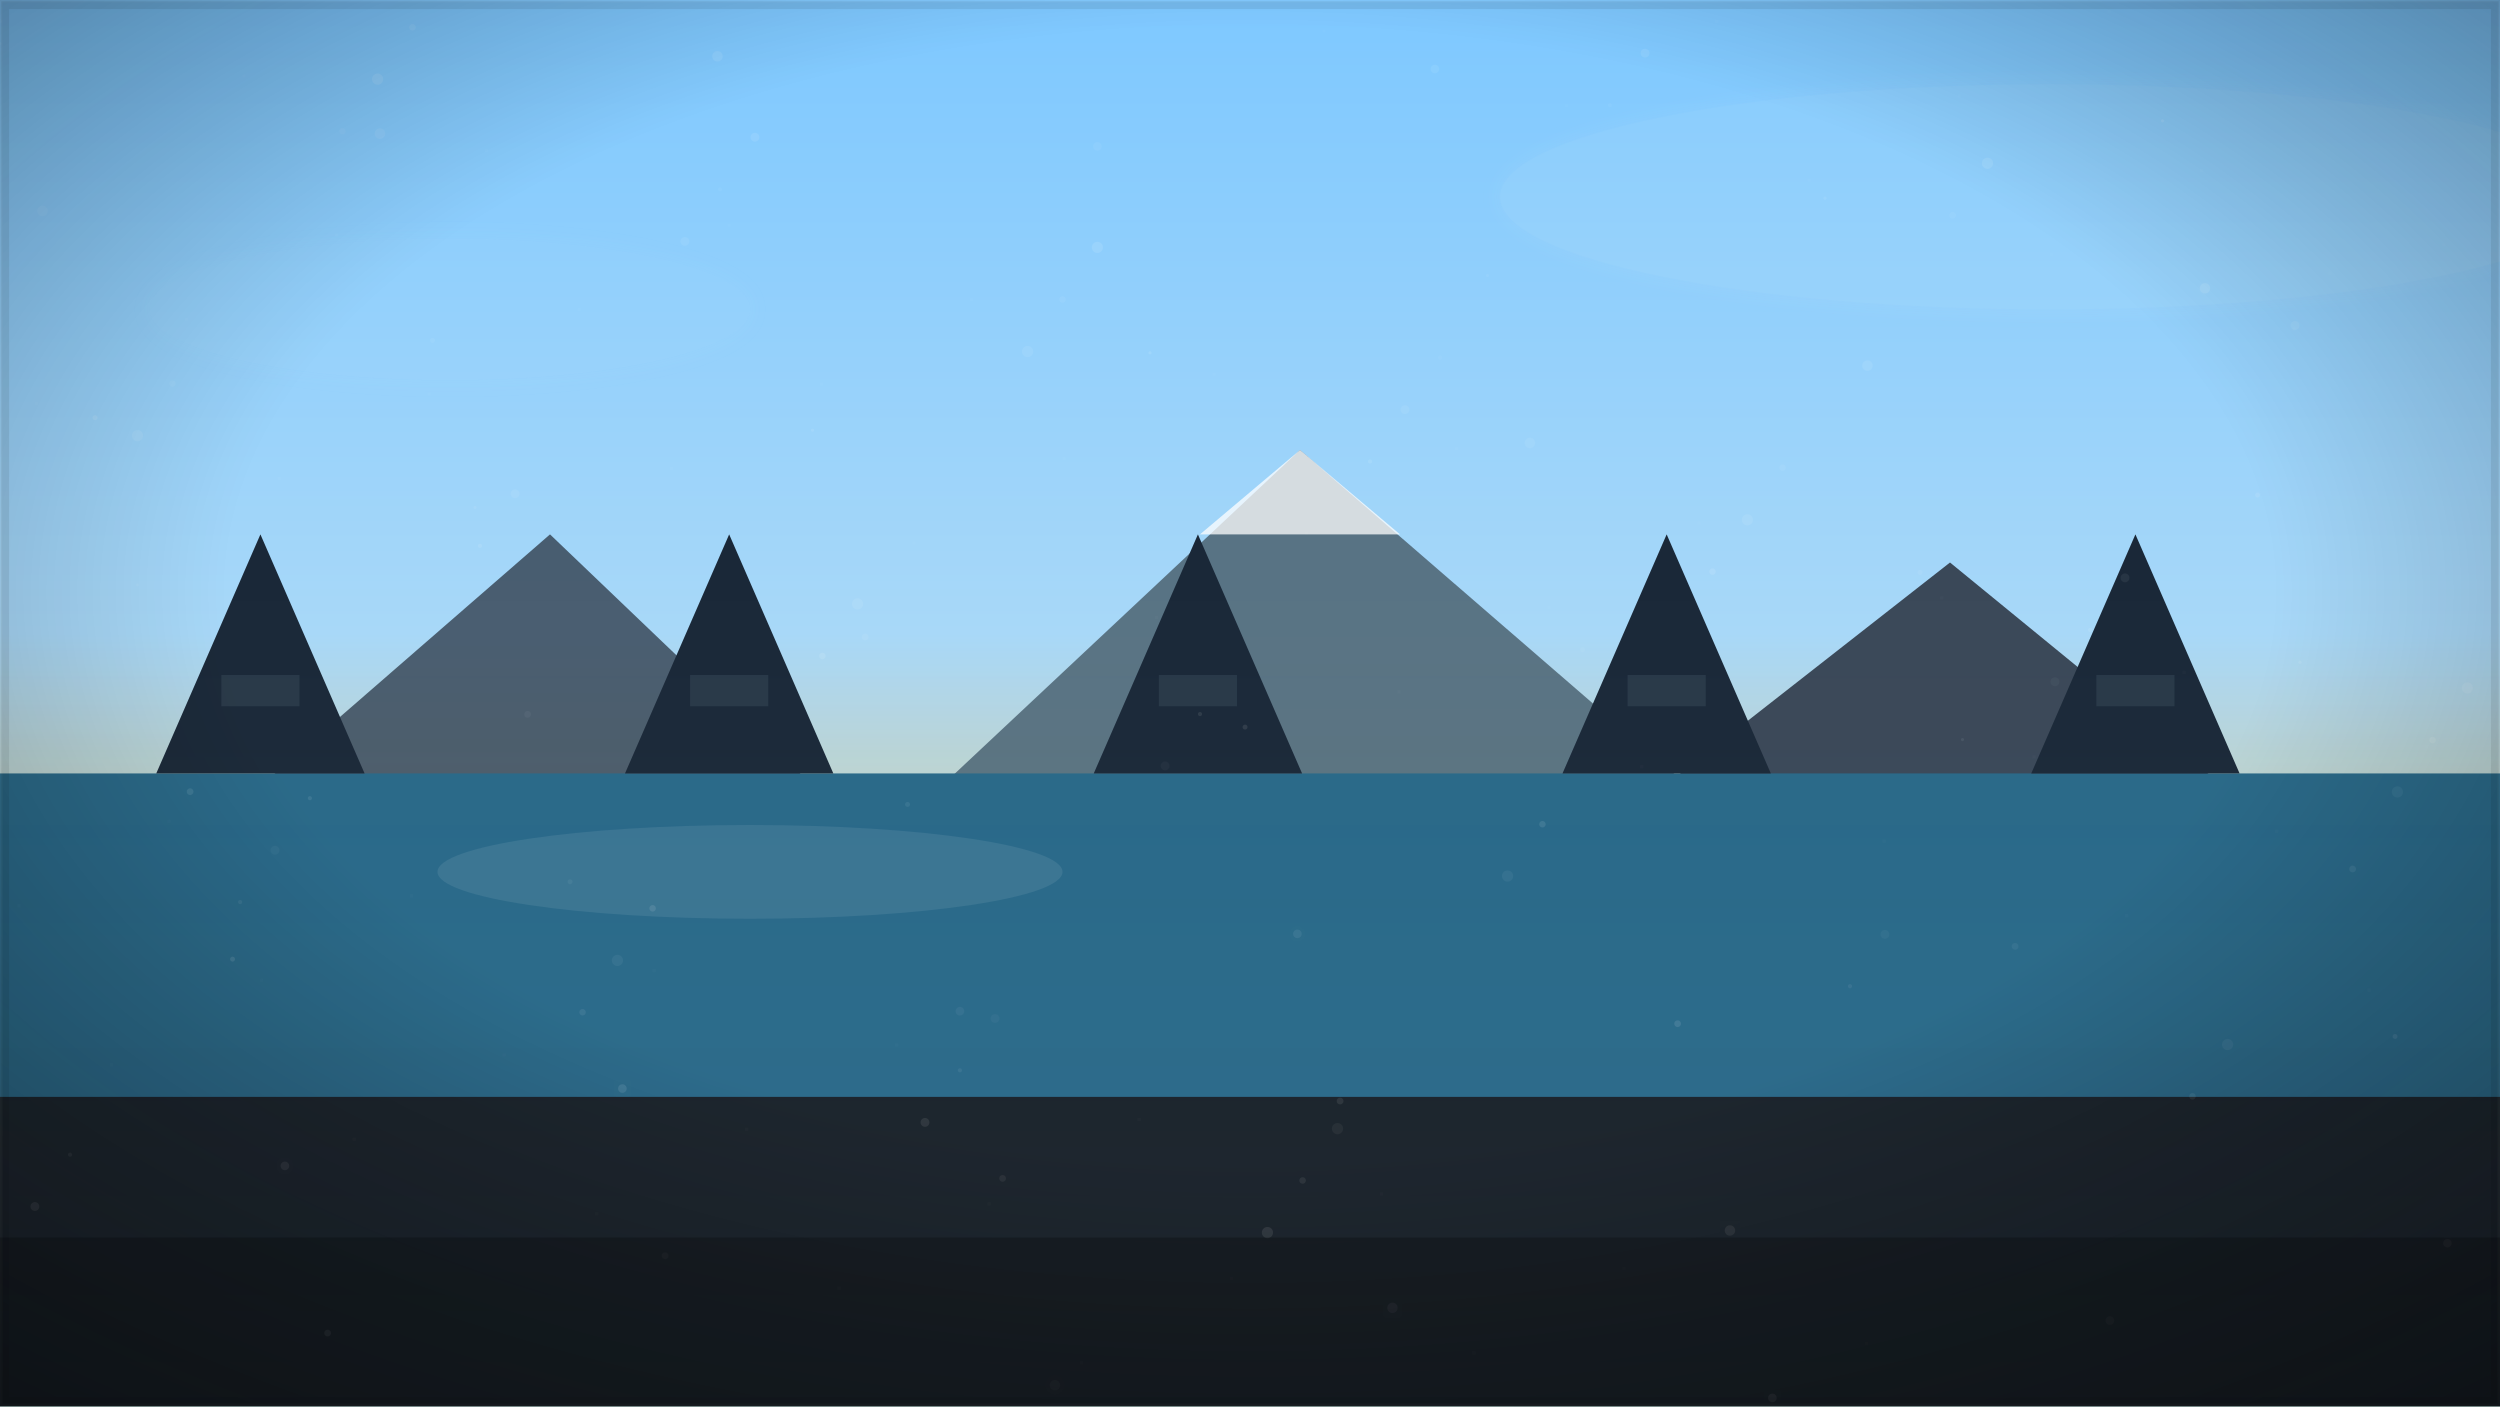
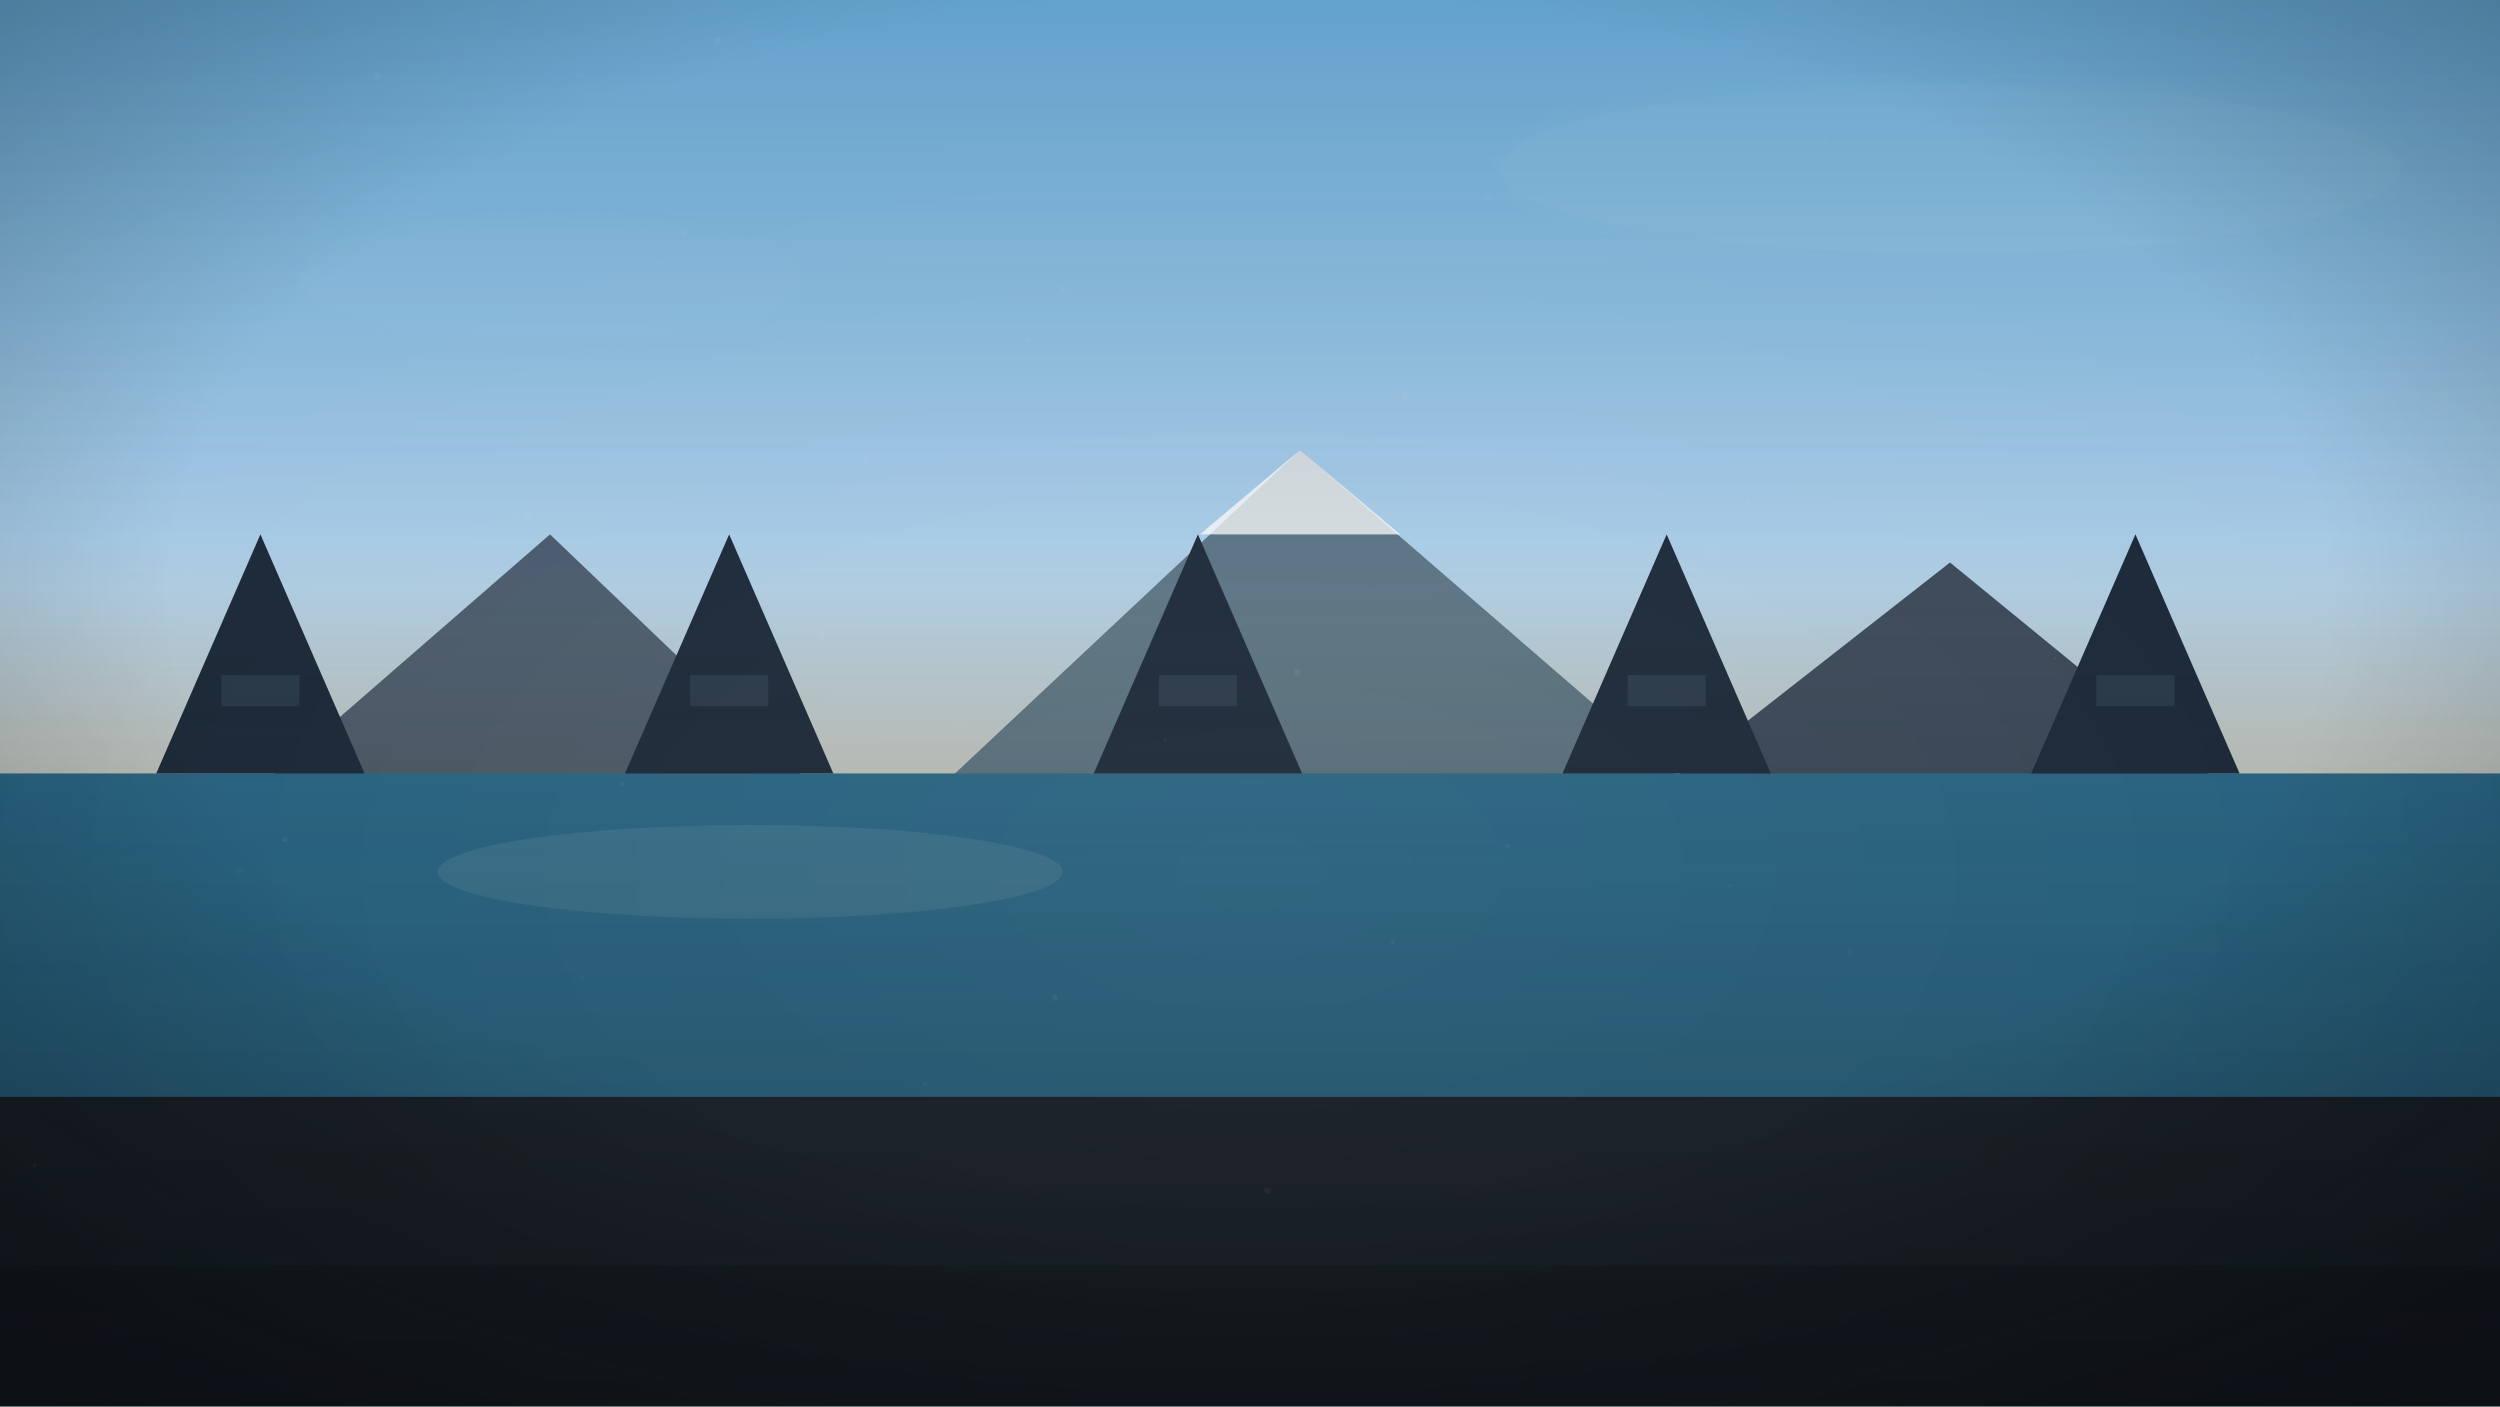
<svg xmlns="http://www.w3.org/2000/svg" viewBox="0 0 960 540" width="960" height="540">
  <defs>
    <linearGradient id="skyTop" x1="0" y1="0" x2="0" y2="1">
-       <stop offset="0%" stop-color="#1a1048" />
-       <stop offset="35%" stop-color="#3d2878" />
-       <stop offset="68%" stop-color="#284868" />
-       <stop offset="100%" stop-color="#0c1420" />
+       <stop offset="0%" stop-color="#121828" />
+       <stop offset="32%" stop-color="#243050" />
+       <stop offset="58%" stop-color="#2a3848" />
+       <stop offset="100%" stop-color="#0a0e14" />
    </linearGradient>
    <linearGradient id="skyDay" x1="0" y1="0" x2="0" y2="1">
-       <stop offset="0%" stop-color="#7ec8ff" />
-       <stop offset="45%" stop-color="#a8d8f8" />
-       <stop offset="78%" stop-color="#e8c878" />
-       <stop offset="100%" stop-color="#88b868" />
+       <stop offset="0%" stop-color="#6eb4e0" />
+       <stop offset="38%" stop-color="#a8cce8" />
+       <stop offset="70%" stop-color="#d8c098" />
+       <stop offset="100%" stop-color="#6a8868" />
    </linearGradient>
    <linearGradient id="skySunset" x1="0" y1="0" x2="0" y2="1">
      <stop offset="0%" stop-color="#ff6b4a" />
      <stop offset="28%" stop-color="#d84888" />
      <stop offset="55%" stop-color="#683878" />
      <stop offset="100%" stop-color="#120818" />
    </linearGradient>
    <linearGradient id="haze" x1="0" y1="0.4" x2="0" y2="1">
      <stop offset="0%" stop-color="#fff" stop-opacity="0" />
      <stop offset="100%" stop-color="#c8d8f0" stop-opacity="0.22" />
    </linearGradient>
    <filter id="softGlow" x="-40%" y="-40%" width="180%" height="180%">
      <feGaussianBlur stdDeviation="4" result="b" />
      <feMerge>
        <feMergeNode in="b" />
        <feMergeNode in="SourceGraphic" />
      </feMerge>
    </filter>
    <filter id="neonGlow" x="-60%" y="-60%" width="220%" height="220%">
      <feGaussianBlur stdDeviation="6" result="b" />
      <feMerge>
        <feMergeNode in="b" />
        <feMergeNode in="b" />
        <feMergeNode in="SourceGraphic" />
      </feMerge>
    </filter>
    <filter id="paintSoft" x="-2%" y="-2%" width="104%" height="104%">
      <feGaussianBlur stdDeviation="0.6" />
    </filter>
    <radialGradient id="sunDisc" cx="0.5" cy="0.5" r="0.5">
      <stop offset="0%" stop-color="#fff8e8" />
      <stop offset="55%" stop-color="#ffd080" />
      <stop offset="100%" stop-color="#ff904000" />
    </radialGradient>
    <radialGradient id="moonGlow" cx="0.5" cy="0.5" r="0.5">
      <stop offset="0%" stop-color="#fffef8" />
      <stop offset="40%" stop-color="#e8e0f0" />
      <stop offset="100%" stop-color="#e8e0f000" />
    </radialGradient>
    <linearGradient id="wallWarm" x1="0" y1="0" x2="1" y2="1">
      <stop offset="0%" stop-color="#fff0e4" />
      <stop offset="45%" stop-color="#e8c8b0" />
      <stop offset="100%" stop-color="#c8a088" />
    </linearGradient>
    <linearGradient id="wallCool" x1="0" y1="0" x2="0" y2="1">
      <stop offset="0%" stop-color="#eef2f8" />
      <stop offset="100%" stop-color="#b8c0d0" />
    </linearGradient>
    <linearGradient id="floorWood" x1="0" y1="0.6" x2="0" y2="1">
      <stop offset="0%" stop-color="#a88870" />
      <stop offset="100%" stop-color="#685040" />
    </linearGradient>
    <radialGradient id="lampGlow" cx="0.5" cy="0.5" r="0.5">
      <stop offset="0%" stop-color="#fff8e0" />
      <stop offset="70%" stop-color="#ffd898" stop-opacity="0.35" />
      <stop offset="100%" stop-color="#ffd898" stop-opacity="0" />
    </radialGradient>
    <radialGradient id="vignette" cx="0.5" cy="0.42" r="0.78">
-       <stop offset="52%" stop-color="#000" stop-opacity="0" />
-       <stop offset="100%" stop-color="#030508" stop-opacity="0.48" />
+       <stop offset="55%" stop-color="#000" stop-opacity="0" />
+       <stop offset="100%" stop-color="#030508" stop-opacity="0.38" />
+     </radialGradient>
+     <linearGradient id="filmGrade" x1="0" y1="0" x2="0" y2="1">
+       <stop offset="0%" stop-color="#283858" stop-opacity="0.14" />
+       <stop offset="42%" stop-color="#000" stop-opacity="0" />
+       <stop offset="100%" stop-color="#000" stop-opacity="0.32" />
+     </linearGradient>
+     <radialGradient id="stageGlow" cx="0.5" cy="0.62" r="0.55">
+       <stop offset="0%" stop-color="#fff" stop-opacity="0.06" />
+       <stop offset="100%" stop-color="#fff" stop-opacity="0" />
    </radialGradient>
  </defs>
  <rect width="960" height="540" fill="url(#skyDay)" />
  <polygon points="0,388.8 211.2,205.2 403.2,388.8" fill="#384858" opacity="0.85" />
  <polygon points="268.8,388.8 499.2,172.8 748.8,388.8" fill="#506878" opacity="0.9" />
  <polygon points="528,388.8 748.8,216 960,388.8" fill="#3a4858" />
  <polygon points="460.8,205.2 499.2,172.8 537.6,205.2" fill="#fff" opacity="0.75" />
  <rect x="0" y="297" width="960" height="243" fill="#286888" />
  <path d="M60 297 L100 205.2 L140 297Z" fill="#1a2838" />
  <rect x="85" y="259.2" width="30" height="12" fill="#283848" />
  <path d="M240 297 L280 205.2 L320 297Z" fill="#1a2838" />
  <rect x="265" y="259.2" width="30" height="12" fill="#283848" />
  <path d="M420 297 L460 205.2 L500 297Z" fill="#1a2838" />
  <rect x="445" y="259.2" width="30" height="12" fill="#283848" />
  <path d="M600 297 L640 205.2 L680 297Z" fill="#1a2838" />
  <rect x="625" y="259.2" width="30" height="12" fill="#283848" />
  <path d="M780 297 L820 205.2 L860 297Z" fill="#1a2838" />
  <rect x="805" y="259.2" width="30" height="12" fill="#283848" />
  <ellipse cx="288" cy="334.8" rx="120" ry="18" fill="#fff" opacity="0.08" />
  <rect x="0" y="421.2" width="960" height="118.8" fill="#182028" />
-   <circle cx="0.0" cy="8.1" r="0.80" fill="#fff" opacity="0.035" />
-   <circle cx="131.5" cy="50.4" r="1.25" fill="#fff" opacity="0.047" />
-   <circle cx="263.0" cy="92.7" r="1.70" fill="#fff" opacity="0.059" />
-   <circle cx="394.6" cy="135.0" r="2.15" fill="#fff" opacity="0.071" />
-   <circle cx="526.1" cy="177.2" r="0.80" fill="#fff" opacity="0.083" />
-   <circle cx="657.6" cy="219.5" r="1.25" fill="#fff" opacity="0.095" />
-   <circle cx="789.1" cy="261.8" r="1.70" fill="#fff" opacity="0.035" />
-   <circle cx="920.6" cy="304.1" r="2.15" fill="#fff" opacity="0.047" />
-   <circle cx="92.2" cy="346.4" r="0.80" fill="#fff" opacity="0.059" />
-   <circle cx="223.7" cy="388.7" r="1.25" fill="#fff" opacity="0.071" />
-   <circle cx="355.2" cy="431.0" r="1.70" fill="#fff" opacity="0.083" />
-   <circle cx="486.7" cy="473.3" r="2.15" fill="#fff" opacity="0.095" />
-   <circle cx="618.2" cy="40.4" r="0.80" fill="#fff" opacity="0.035" />
-   <circle cx="749.8" cy="82.7" r="1.25" fill="#fff" opacity="0.047" />
-   <circle cx="881.3" cy="125.0" r="1.70" fill="#fff" opacity="0.059" />
-   <circle cx="52.8" cy="167.3" r="2.15" fill="#fff" opacity="0.071" />
-   <circle cx="184.3" cy="209.6" r="0.80" fill="#fff" opacity="0.083" />
-   <circle cx="315.8" cy="251.9" r="1.25" fill="#fff" opacity="0.095" />
-   <circle cx="447.4" cy="294.1" r="1.70" fill="#fff" opacity="0.035" />
-   <circle cx="578.9" cy="336.4" r="2.15" fill="#fff" opacity="0.047" />
-   <circle cx="710.4" cy="378.7" r="0.80" fill="#fff" opacity="0.059" />
-   <circle cx="841.9" cy="421.0" r="1.25" fill="#fff" opacity="0.071" />
-   <circle cx="13.4" cy="463.3" r="1.70" fill="#fff" opacity="0.083" />
-   <circle cx="145.0" cy="30.4" r="2.15" fill="#fff" opacity="0.095" />
-   <circle cx="276.5" cy="72.7" r="0.80" fill="#fff" opacity="0.035" />
-   <circle cx="408.0" cy="115.0" r="1.25" fill="#fff" opacity="0.047" />
-   <circle cx="539.5" cy="157.3" r="1.70" fill="#fff" opacity="0.059" />
-   <circle cx="671.0" cy="199.6" r="2.15" fill="#fff" opacity="0.071" />
-   <circle cx="802.6" cy="241.9" r="0.80" fill="#fff" opacity="0.083" />
-   <circle cx="934.1" cy="284.2" r="1.25" fill="#fff" opacity="0.095" />
-   <circle cx="105.6" cy="326.5" r="1.70" fill="#fff" opacity="0.035" />
-   <circle cx="237.1" cy="368.8" r="2.15" fill="#fff" opacity="0.047" />
-   <circle cx="368.6" cy="411.0" r="0.80" fill="#fff" opacity="0.059" />
-   <circle cx="500.2" cy="453.3" r="1.25" fill="#fff" opacity="0.071" />
-   <circle cx="631.7" cy="20.4" r="1.70" fill="#fff" opacity="0.083" />
-   <circle cx="763.2" cy="62.7" r="2.15" fill="#fff" opacity="0.095" />
-   <circle cx="894.7" cy="105.0" r="0.80" fill="#fff" opacity="0.035" />
-   <circle cx="66.2" cy="147.3" r="1.25" fill="#fff" opacity="0.047" />
-   <circle cx="197.8" cy="189.6" r="1.70" fill="#fff" opacity="0.059" />
-   <circle cx="329.3" cy="231.9" r="2.15" fill="#fff" opacity="0.071" />
-   <circle cx="460.8" cy="274.2" r="0.80" fill="#fff" opacity="0.083" />
-   <circle cx="592.3" cy="316.5" r="1.25" fill="#fff" opacity="0.095" />
-   <circle cx="723.8" cy="358.8" r="1.70" fill="#fff" opacity="0.035" />
-   <circle cx="855.4" cy="401.1" r="2.15" fill="#fff" opacity="0.047" />
-   <circle cx="26.9" cy="443.4" r="0.80" fill="#fff" opacity="0.059" />
-   <circle cx="158.4" cy="10.5" r="1.25" fill="#fff" opacity="0.071" />
-   <circle cx="289.9" cy="52.7" r="1.70" fill="#fff" opacity="0.083" />
-   <circle cx="421.4" cy="95.0" r="2.15" fill="#fff" opacity="0.095" />
-   <circle cx="553.0" cy="137.3" r="0.80" fill="#fff" opacity="0.035" />
-   <circle cx="684.5" cy="179.6" r="1.25" fill="#fff" opacity="0.047" />
-   <circle cx="816.0" cy="221.9" r="1.70" fill="#fff" opacity="0.059" />
-   <circle cx="947.5" cy="264.2" r="2.15" fill="#fff" opacity="0.071" />
-   <circle cx="119.0" cy="306.5" r="0.80" fill="#fff" opacity="0.083" />
-   <circle cx="250.6" cy="348.8" r="1.25" fill="#fff" opacity="0.095" />
-   <circle cx="382.1" cy="391.1" r="1.70" fill="#fff" opacity="0.035" />
-   <circle cx="513.6" cy="433.4" r="2.15" fill="#fff" opacity="0.047" />
-   <circle cx="0.0" cy="16.7" r="0.60" fill="#fff" opacity="0.040" filter="url(#softGlow)" />
-   <circle cx="166.1" cy="130.7" r="0.95" fill="#fff" opacity="0.050" filter="url(#softGlow)" />
-   <circle cx="332.2" cy="244.6" r="1.30" fill="#fff" opacity="0.060" filter="url(#softGlow)" />
-   <circle cx="498.2" cy="358.6" r="1.65" fill="#fff" opacity="0.070" filter="url(#softGlow)" />
-   <circle cx="664.3" cy="472.5" r="2.00" fill="#fff" opacity="0.080" filter="url(#softGlow)" />
-   <circle cx="830.4" cy="46.4" r="0.60" fill="#fff" opacity="0.090" filter="url(#softGlow)" />
-   <circle cx="36.5" cy="160.4" r="0.95" fill="#fff" opacity="0.100" filter="url(#softGlow)" />
-   <circle cx="202.6" cy="274.3" r="1.30" fill="#fff" opacity="0.040" filter="url(#softGlow)" />
-   <circle cx="368.6" cy="388.3" r="1.65" fill="#fff" opacity="0.050" filter="url(#softGlow)" />
-   <circle cx="534.7" cy="502.2" r="2.00" fill="#fff" opacity="0.060" filter="url(#softGlow)" />
-   <circle cx="700.8" cy="76.1" r="0.60" fill="#fff" opacity="0.070" filter="url(#softGlow)" />
-   <circle cx="866.9" cy="190.1" r="0.95" fill="#fff" opacity="0.080" filter="url(#softGlow)" />
-   <circle cx="73.0" cy="304.0" r="1.30" fill="#fff" opacity="0.090" filter="url(#softGlow)" />
-   <circle cx="239.0" cy="418.0" r="1.65" fill="#fff" opacity="0.100" filter="url(#softGlow)" />
-   <circle cx="405.1" cy="531.9" r="2.00" fill="#fff" opacity="0.040" filter="url(#softGlow)" />
-   <circle cx="571.2" cy="105.8" r="0.60" fill="#fff" opacity="0.050" filter="url(#softGlow)" />
-   <circle cx="737.3" cy="219.8" r="0.95" fill="#fff" opacity="0.060" filter="url(#softGlow)" />
-   <circle cx="903.4" cy="333.7" r="1.30" fill="#fff" opacity="0.070" filter="url(#softGlow)" />
-   <circle cx="109.4" cy="447.7" r="1.65" fill="#fff" opacity="0.080" filter="url(#softGlow)" />
-   <circle cx="275.5" cy="21.6" r="2.00" fill="#fff" opacity="0.090" filter="url(#softGlow)" />
-   <circle cx="441.6" cy="135.5" r="0.60" fill="#fff" opacity="0.100" filter="url(#softGlow)" />
-   <circle cx="607.7" cy="249.5" r="0.95" fill="#fff" opacity="0.040" filter="url(#softGlow)" />
-   <circle cx="773.8" cy="363.4" r="1.30" fill="#fff" opacity="0.050" filter="url(#softGlow)" />
-   <circle cx="939.8" cy="477.4" r="1.65" fill="#fff" opacity="0.060" filter="url(#softGlow)" />
-   <circle cx="145.9" cy="51.3" r="2.00" fill="#fff" opacity="0.070" filter="url(#softGlow)" />
-   <circle cx="312.0" cy="165.2" r="0.60" fill="#fff" opacity="0.080" filter="url(#softGlow)" />
-   <circle cx="478.1" cy="279.2" r="0.95" fill="#fff" opacity="0.090" filter="url(#softGlow)" />
-   <circle cx="644.2" cy="393.1" r="1.30" fill="#fff" opacity="0.100" filter="url(#softGlow)" />
-   <circle cx="810.2" cy="507.1" r="1.65" fill="#fff" opacity="0.040" filter="url(#softGlow)" />
-   <circle cx="16.3" cy="81.0" r="2.00" fill="#fff" opacity="0.050" filter="url(#softGlow)" />
-   <circle cx="182.4" cy="194.9" r="0.60" fill="#fff" opacity="0.060" filter="url(#softGlow)" />
-   <circle cx="348.5" cy="308.9" r="0.95" fill="#fff" opacity="0.070" filter="url(#softGlow)" />
-   <circle cx="514.6" cy="422.8" r="1.30" fill="#fff" opacity="0.080" filter="url(#softGlow)" />
-   <circle cx="680.6" cy="536.8" r="1.65" fill="#fff" opacity="0.090" filter="url(#softGlow)" />
-   <circle cx="846.7" cy="110.7" r="2.00" fill="#fff" opacity="0.100" filter="url(#softGlow)" />
-   <circle cx="52.8" cy="224.6" r="0.60" fill="#fff" opacity="0.040" filter="url(#softGlow)" />
-   <circle cx="218.9" cy="338.6" r="0.95" fill="#fff" opacity="0.050" filter="url(#softGlow)" />
-   <circle cx="385.0" cy="452.5" r="1.30" fill="#fff" opacity="0.060" filter="url(#softGlow)" />
-   <circle cx="551.0" cy="26.5" r="1.65" fill="#fff" opacity="0.070" filter="url(#softGlow)" />
-   <circle cx="717.1" cy="140.4" r="2.00" fill="#fff" opacity="0.080" filter="url(#softGlow)" />
-   <circle cx="883.2" cy="254.3" r="0.60" fill="#fff" opacity="0.090" filter="url(#softGlow)" />
-   <circle cx="89.3" cy="368.3" r="0.95" fill="#fff" opacity="0.100" filter="url(#softGlow)" />
-   <circle cx="255.4" cy="482.2" r="1.30" fill="#fff" opacity="0.040" filter="url(#softGlow)" />
-   <circle cx="421.4" cy="56.2" r="1.65" fill="#fff" opacity="0.050" filter="url(#softGlow)" />
-   <circle cx="587.5" cy="170.1" r="2.00" fill="#fff" opacity="0.060" filter="url(#softGlow)" />
-   <circle cx="753.6" cy="284.0" r="0.60" fill="#fff" opacity="0.070" filter="url(#softGlow)" />
-   <circle cx="919.7" cy="398.0" r="0.95" fill="#fff" opacity="0.080" filter="url(#softGlow)" />
-   <circle cx="125.8" cy="511.9" r="1.30" fill="#fff" opacity="0.090" filter="url(#softGlow)" />
-   <rect x="0.0" y="0.0" width="1.2" height="1.2" fill="#fff" opacity="0.018" />
-   <rect x="93.1" y="28.6" width="1.2" height="1.2" fill="#fff" opacity="0.018" />
-   <rect x="186.2" y="57.2" width="1.2" height="1.2" fill="#fff" opacity="0.018" />
-   <rect x="279.4" y="85.9" width="1.2" height="1.2" fill="#fff" opacity="0.018" />
-   <rect x="372.5" y="114.5" width="1.2" height="1.2" fill="#fff" opacity="0.018" />
-   <rect x="465.6" y="143.1" width="1.2" height="1.2" fill="#fff" opacity="0.018" />
-   <rect x="558.7" y="171.7" width="1.2" height="1.2" fill="#fff" opacity="0.018" />
-   <rect x="651.8" y="200.3" width="1.2" height="1.2" fill="#fff" opacity="0.018" />
-   <rect x="745.0" y="229.0" width="1.2" height="1.2" fill="#fff" opacity="0.018" />
-   <rect x="838.1" y="257.6" width="1.2" height="1.2" fill="#fff" opacity="0.018" />
-   <rect x="931.2" y="286.2" width="1.2" height="1.2" fill="#fff" opacity="0.018" />
-   <rect x="64.3" y="314.8" width="1.2" height="1.2" fill="#fff" opacity="0.018" />
-   <rect x="157.4" y="343.4" width="1.2" height="1.2" fill="#fff" opacity="0.018" />
-   <rect x="250.6" y="372.1" width="1.2" height="1.2" fill="#fff" opacity="0.018" />
-   <rect x="343.7" y="400.7" width="1.2" height="1.2" fill="#fff" opacity="0.018" />
-   <rect x="436.8" y="429.3" width="1.2" height="1.2" fill="#fff" opacity="0.018" />
-   <rect x="529.9" y="457.9" width="1.2" height="1.2" fill="#fff" opacity="0.018" />
-   <rect x="623.0" y="486.5" width="1.2" height="1.2" fill="#fff" opacity="0.018" />
-   <rect x="716.2" y="515.2" width="1.2" height="1.2" fill="#fff" opacity="0.018" />
-   <rect x="809.3" y="3.8" width="1.2" height="1.2" fill="#fff" opacity="0.018" />
-   <rect x="902.4" y="32.4" width="1.2" height="1.2" fill="#fff" opacity="0.018" />
-   <rect x="35.5" y="61.0" width="1.2" height="1.2" fill="#fff" opacity="0.018" />
-   <rect x="128.6" y="89.6" width="1.2" height="1.2" fill="#fff" opacity="0.018" />
-   <rect x="221.8" y="118.3" width="1.2" height="1.2" fill="#fff" opacity="0.018" />
-   <rect x="314.9" y="146.9" width="1.2" height="1.2" fill="#fff" opacity="0.018" />
-   <rect x="408.0" y="175.5" width="1.2" height="1.2" fill="#fff" opacity="0.018" />
-   <rect x="501.1" y="204.1" width="1.2" height="1.2" fill="#fff" opacity="0.018" />
-   <rect x="594.2" y="232.7" width="1.2" height="1.2" fill="#fff" opacity="0.018" />
-   <rect x="687.4" y="261.4" width="1.2" height="1.2" fill="#fff" opacity="0.018" />
-   <rect x="780.5" y="290.0" width="1.2" height="1.2" fill="#fff" opacity="0.018" />
-   <rect x="873.6" y="318.6" width="1.2" height="1.2" fill="#fff" opacity="0.018" />
-   <rect x="6.7" y="347.2" width="1.2" height="1.2" fill="#fff" opacity="0.018" />
-   <rect x="99.8" y="375.8" width="1.2" height="1.2" fill="#fff" opacity="0.018" />
-   <rect x="193.0" y="404.5" width="1.2" height="1.2" fill="#fff" opacity="0.018" />
-   <rect x="286.1" y="433.1" width="1.2" height="1.2" fill="#fff" opacity="0.018" />
-   <rect x="379.2" y="461.7" width="1.2" height="1.2" fill="#fff" opacity="0.018" />
-   <rect x="472.3" y="490.3" width="1.2" height="1.2" fill="#fff" opacity="0.018" />
-   <rect x="565.4" y="518.9" width="1.2" height="1.2" fill="#fff" opacity="0.018" />
-   <rect x="658.6" y="7.6" width="1.2" height="1.2" fill="#fff" opacity="0.018" />
-   <rect x="751.7" y="36.2" width="1.2" height="1.2" fill="#fff" opacity="0.018" />
-   <rect x="844.8" y="64.8" width="1.2" height="1.2" fill="#fff" opacity="0.018" />
-   <rect x="937.9" y="93.4" width="1.2" height="1.2" fill="#fff" opacity="0.018" />
-   <rect x="71.0" y="122.0" width="1.2" height="1.2" fill="#fff" opacity="0.018" />
-   <rect x="164.2" y="150.7" width="1.2" height="1.2" fill="#fff" opacity="0.018" />
-   <rect x="257.3" y="179.3" width="1.2" height="1.2" fill="#fff" opacity="0.018" />
-   <rect x="350.4" y="207.9" width="1.2" height="1.2" fill="#fff" opacity="0.018" />
-   <rect x="443.5" y="236.5" width="1.2" height="1.2" fill="#fff" opacity="0.018" />
-   <rect x="536.6" y="265.1" width="1.2" height="1.2" fill="#fff" opacity="0.018" />
-   <rect x="629.8" y="293.8" width="1.2" height="1.2" fill="#fff" opacity="0.018" />
-   <rect x="722.9" y="322.4" width="1.2" height="1.2" fill="#fff" opacity="0.018" />
-   <rect x="816.0" y="351.0" width="1.2" height="1.2" fill="#fff" opacity="0.018" />
-   <rect x="909.1" y="379.6" width="1.2" height="1.2" fill="#fff" opacity="0.018" />
-   <rect x="42.2" y="408.2" width="1.2" height="1.2" fill="#fff" opacity="0.018" />
-   <rect x="135.4" y="436.9" width="1.2" height="1.2" fill="#fff" opacity="0.018" />
-   <rect x="228.5" y="465.5" width="1.2" height="1.2" fill="#fff" opacity="0.018" />
-   <rect x="321.6" y="494.1" width="1.2" height="1.2" fill="#fff" opacity="0.018" />
-   <rect x="414.7" y="522.7" width="1.2" height="1.2" fill="#fff" opacity="0.018" />
-   <rect x="507.8" y="11.3" width="1.2" height="1.2" fill="#fff" opacity="0.018" />
-   <rect x="601.0" y="40.0" width="1.2" height="1.2" fill="#fff" opacity="0.018" />
-   <rect x="694.1" y="68.6" width="1.2" height="1.2" fill="#fff" opacity="0.018" />
-   <rect x="787.2" y="97.2" width="1.2" height="1.2" fill="#fff" opacity="0.018" />
-   <rect x="880.3" y="125.8" width="1.2" height="1.2" fill="#fff" opacity="0.018" />
-   <rect x="13.4" y="154.4" width="1.2" height="1.2" fill="#fff" opacity="0.018" />
-   <rect x="106.6" y="183.1" width="1.2" height="1.2" fill="#fff" opacity="0.018" />
-   <ellipse cx="787.2" cy="75.6" rx="211.2" ry="43.2" fill="#fff8e8" opacity="0.06" filter="url(#softGlow)" />
-   <ellipse cx="172.8" cy="118.8" rx="115.2" ry="27" fill="#c8e8ff" opacity="0.05" filter="url(#softGlow)" />
-   <rect x="0" y="0" width="960" height="540" fill="none" stroke="#fff" stroke-width="2" opacity="0.04" />
-   <rect x="2" y="2" width="956" height="536" fill="none" stroke="#000" stroke-width="3" opacity="0.08" />
-   <rect width="960" height="540" fill="url(#haze)" opacity="0.2" />
+   <circle cx="0.0" cy="7.8" r="0.60" fill="#fff" opacity="0.022" />
+   <circle cx="131.5" cy="48.7" r="0.95" fill="#fff" opacity="0.032" />
+   <circle cx="263.0" cy="89.5" r="1.30" fill="#fff" opacity="0.042" />
+   <circle cx="394.6" cy="130.4" r="0.60" fill="#fff" opacity="0.052" />
+   <circle cx="526.1" cy="171.2" r="0.95" fill="#fff" opacity="0.022" />
+   <circle cx="657.6" cy="212.1" r="1.30" fill="#fff" opacity="0.032" />
+   <circle cx="789.1" cy="252.9" r="0.60" fill="#fff" opacity="0.042" />
+   <circle cx="920.6" cy="293.8" r="0.95" fill="#fff" opacity="0.052" />
+   <circle cx="92.2" cy="334.6" r="1.30" fill="#fff" opacity="0.022" />
+   <circle cx="223.7" cy="375.5" r="0.60" fill="#fff" opacity="0.032" />
+   <circle cx="355.2" cy="416.3" r="0.95" fill="#fff" opacity="0.042" />
+   <circle cx="486.7" cy="457.2" r="1.30" fill="#fff" opacity="0.052" />
+   <circle cx="618.2" cy="39.0" r="0.60" fill="#fff" opacity="0.022" />
+   <circle cx="749.8" cy="79.9" r="0.95" fill="#fff" opacity="0.032" />
+   <circle cx="881.3" cy="120.7" r="1.30" fill="#fff" opacity="0.042" />
+   <circle cx="52.8" cy="161.6" r="0.60" fill="#fff" opacity="0.052" />
+   <circle cx="184.3" cy="202.4" r="0.95" fill="#fff" opacity="0.022" />
+   <circle cx="315.8" cy="243.3" r="1.30" fill="#fff" opacity="0.032" />
+   <circle cx="447.4" cy="284.1" r="0.60" fill="#fff" opacity="0.042" />
+   <circle cx="578.9" cy="325.0" r="0.95" fill="#fff" opacity="0.052" />
+   <circle cx="710.4" cy="365.8" r="1.30" fill="#fff" opacity="0.022" />
+   <circle cx="841.9" cy="406.7" r="0.60" fill="#fff" opacity="0.032" />
+   <circle cx="13.4" cy="447.5" r="0.95" fill="#fff" opacity="0.042" />
+   <circle cx="145.0" cy="29.4" r="1.30" fill="#fff" opacity="0.052" />
+   <circle cx="276.5" cy="70.2" r="0.60" fill="#fff" opacity="0.022" />
+   <circle cx="408.0" cy="111.1" r="0.95" fill="#fff" opacity="0.032" />
+   <circle cx="539.5" cy="151.9" r="1.30" fill="#fff" opacity="0.042" />
+   <circle cx="671.0" cy="192.8" r="0.60" fill="#fff" opacity="0.052" />
+   <circle cx="0.0" cy="12.1" r="0.50" fill="#fff" opacity="0.025" filter="url(#softGlow)" />
+   <circle cx="166.1" cy="94.1" r="0.78" fill="#fff" opacity="0.033" filter="url(#softGlow)" />
+   <circle cx="332.2" cy="176.1" r="1.06" fill="#fff" opacity="0.041" filter="url(#softGlow)" />
+   <circle cx="498.2" cy="258.2" r="1.34" fill="#fff" opacity="0.049" filter="url(#softGlow)" />
+   <circle cx="664.3" cy="340.2" r="0.50" fill="#fff" opacity="0.057" filter="url(#softGlow)" />
+   <circle cx="830.4" cy="33.4" r="0.78" fill="#fff" opacity="0.025" filter="url(#softGlow)" />
+   <circle cx="36.5" cy="115.5" r="1.06" fill="#fff" opacity="0.033" filter="url(#softGlow)" />
+   <circle cx="202.6" cy="197.5" r="1.34" fill="#fff" opacity="0.041" filter="url(#softGlow)" />
+   <circle cx="368.6" cy="279.5" r="0.50" fill="#fff" opacity="0.049" filter="url(#softGlow)" />
+   <circle cx="534.7" cy="361.6" r="0.78" fill="#fff" opacity="0.057" filter="url(#softGlow)" />
+   <circle cx="700.8" cy="54.8" r="1.06" fill="#fff" opacity="0.025" filter="url(#softGlow)" />
+   <circle cx="866.9" cy="136.9" r="1.34" fill="#fff" opacity="0.033" filter="url(#softGlow)" />
+   <circle cx="73.0" cy="218.9" r="0.50" fill="#fff" opacity="0.041" filter="url(#softGlow)" />
+   <circle cx="239.0" cy="300.9" r="0.78" fill="#fff" opacity="0.049" filter="url(#softGlow)" />
+   <circle cx="405.1" cy="383.0" r="1.06" fill="#fff" opacity="0.057" filter="url(#softGlow)" />
+   <circle cx="571.2" cy="76.2" r="1.34" fill="#fff" opacity="0.025" filter="url(#softGlow)" />
+   <circle cx="737.3" cy="158.2" r="0.50" fill="#fff" opacity="0.033" filter="url(#softGlow)" />
+   <circle cx="903.4" cy="240.3" r="0.78" fill="#fff" opacity="0.041" filter="url(#softGlow)" />
+   <circle cx="109.4" cy="322.3" r="1.06" fill="#fff" opacity="0.049" filter="url(#softGlow)" />
+   <circle cx="275.5" cy="15.6" r="1.34" fill="#fff" opacity="0.057" filter="url(#softGlow)" />
+   <circle cx="441.6" cy="97.6" r="0.50" fill="#fff" opacity="0.025" filter="url(#softGlow)" />
+   <circle cx="607.7" cy="179.6" r="0.78" fill="#fff" opacity="0.033" filter="url(#softGlow)" />
+   <ellipse cx="748.8" cy="64.8" rx="172.8" ry="32.4" fill="#fff8e8" opacity="0.045" filter="url(#softGlow)" />
+   <ellipse cx="211.2" cy="108" rx="96" ry="21.6" fill="#c8e8ff" opacity="0.035" filter="url(#softGlow)" />
+   <rect width="960" height="540" fill="url(#stageGlow)" />
+   <rect width="960" height="540" fill="url(#haze)" opacity="0.14" />
+   <rect width="960" height="540" fill="url(#filmGrade)" />
  <rect width="960" height="540" fill="url(#vignette)" />
-   <rect x="0" y="475.2" width="960" height="64.8" fill="#000" opacity="0.24" />
+   <rect x="0" y="486" width="960" height="54" fill="#000" opacity="0.14" />
</svg>
